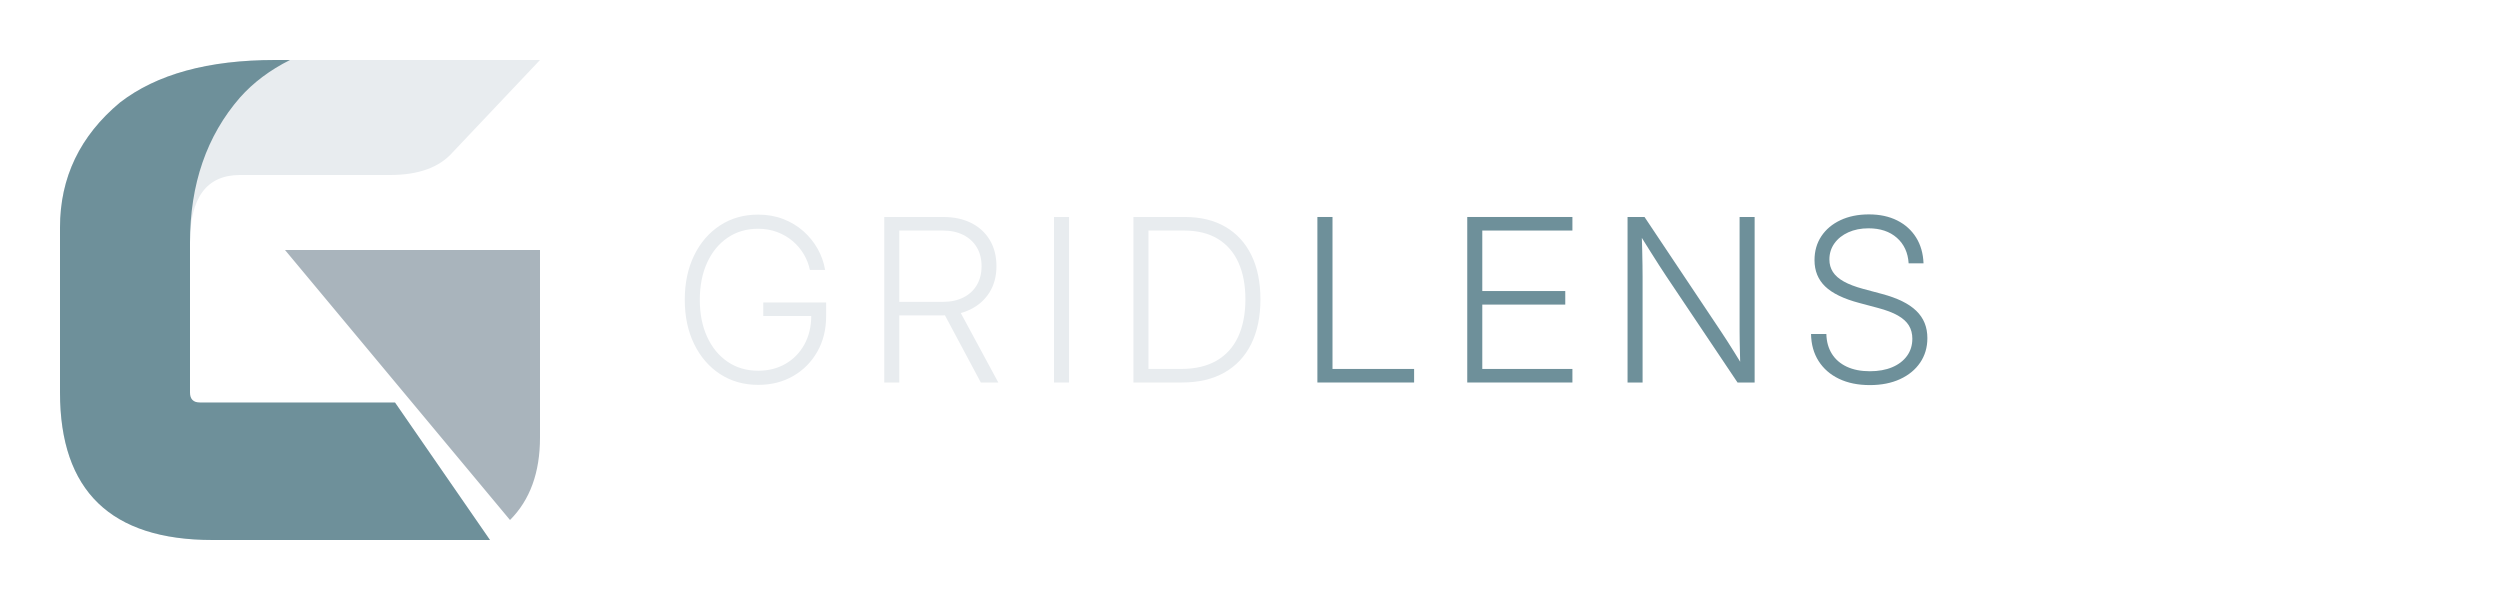
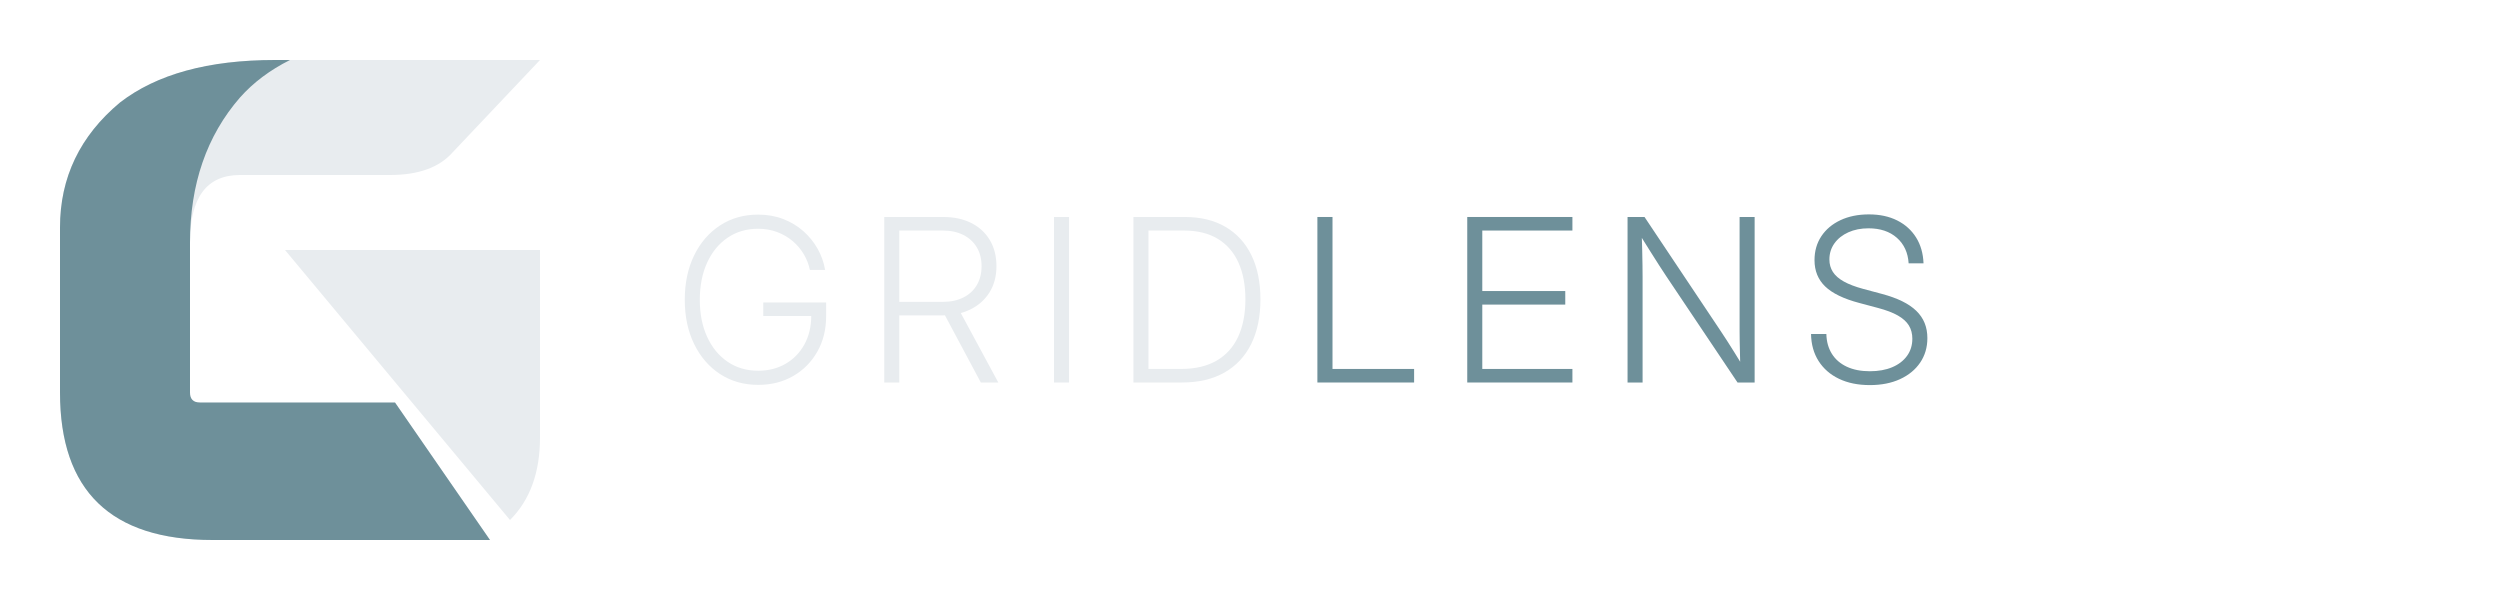
<svg xmlns="http://www.w3.org/2000/svg" width="1000" height="240" viewBox="0 0 1000 240" role="img">
  <g transform="translate(20 20) scale(1.0)">
    <path fill="#E8ECEF" d="M90 4H196L161 41Q153 50 136 50H76Q56 50 56 77V141H138L176 196H65Q4 196 4 137V71Q4 41 28 21Q50 4 90 4Z" />
    <path fill="#6E909A" d="M4 88V137Q4 196 65 196H176L138 141H60Q56 141 56 137V77Q56 42 76 19Q84 10 96 4H90Q50 4 28 21Q4 41 4 71Z" />
-     <path fill="#A9B4BC" d="M94 80H196V155Q196 176 184 188Z" />
+     <path fill="#E8ECEF" d="M94 80H196V155Q196 176 184 188Z" />
  </g>
  <g fill="#E8ECEF" transform="translate(270 153) scale(0.04443359 -0.04443359)">
    <path transform="translate(0 0)" d="M749.335 -21.333Q554.668 -21.333 405.668 76Q256.667 173.333 172.334 346.167Q88 519 88 744Q88 971.333 172.167 1144Q256.334 1316.667 405.334 1414Q554.334 1511.333 748.001 1511.333Q870.668 1511.333 973.501 1471.834Q1076.335 1432.334 1154.668 1363.167Q1233.002 1294.001 1283.669 1204.334Q1334.336 1114.667 1351.336 1013.333H1214.333Q1198.666 1088.666 1158.833 1155.666Q1119 1222.666 1058.166 1273.999Q997.333 1325.332 919 1354.665Q840.667 1383.998 748.001 1383.998Q591.669 1383.998 473.336 1303.331Q355.003 1222.665 289.169 1078.665Q223.336 934.666 223.336 744Q223.336 555.334 289.003 411.668Q354.669 268.002 473.169 187.002Q591.669 106.002 749.335 106.002Q887.001 106.002 994.5 167.835Q1102 229.668 1164.333 341.668Q1226.666 453.667 1226.666 603.999L1272 598.666H794.669V720.668H1360.669V598.666Q1360.669 417.333 1281.169 277.5Q1201.669 137.667 1063.835 58.167Q926.001 -21.333 749.335 -21.333Z" />
    <path transform="translate(1729.066 0)" d="M154.666 0V1490H685.334Q830.668 1490 938.335 1435.667Q1046.002 1381.333 1105.336 1281.666Q1164.669 1182 1164.669 1046.666Q1164.669 911.999 1102.836 812.332Q1041.002 712.666 931.002 658.332Q821.001 603.999 676.001 603.999H229.334V726.001H682.668Q788.667 726.001 866.834 765.334Q945 804.667 987.833 876.834Q1030.667 949 1030.667 1046.666Q1030.667 1145.666 987.5 1217.332Q944.334 1288.998 866.167 1328.498Q788.001 1367.998 681.334 1367.998H290.002V0ZM1023.999 0 664.666 672.667H818.003L1181.336 0Z" />
    <path transform="translate(3257.132 0)" d="M290.002 1490V0H154.666V1490Z" />
    <path transform="translate(3972.198 0)" d="M591.334 0H230.668V122.002H583.334Q775.396 122.002 904.364 197.335Q1033.333 272.668 1097.999 413.335Q1162.665 554.001 1162.665 748.67Q1162.665 941.333 1099.832 1079.999Q1036.999 1218.665 913.88 1293.331Q790.761 1367.998 609.334 1367.998H225.334V1490H617.334Q830.668 1490 982.986 1401.167Q1135.305 1312.333 1216.653 1146.167Q1298.001 980 1298.001 748.667Q1298.001 514.333 1214.835 346.667Q1131.668 179 973.807 89.5Q815.946 0 591.334 0ZM290.002 1490V0H154.666V1490Z" />
    <path fill="#6E909A" transform="translate(5628.264 0)" d="M154.666 0V1490H290.669V122.002H1025.335V0Z" />
    <path fill="#6E909A" transform="translate(6977.33 0)" d="M154.666 0V1490H1101.334V1367.998H290.002V823.335H1037.001V701.332H290.002V122.002H1101.334V0Z" />
    <path fill="#6E909A" transform="translate(8420.396 0)" d="M154.666 0V1490H307.336L990.999 466.337Q1016.998 428.337 1049.665 377.004Q1082.331 325.67 1117.998 268.837Q1153.665 212.003 1187.331 156.003L1169.998 132.003Q1168.664 184.669 1166.831 249.17Q1164.998 313.67 1164.164 373.67Q1163.331 433.671 1163.331 471.67V1490H1298.667V0H1144.664L507.003 950.995Q479.67 991.661 442.336 1049.661Q405.003 1107.661 359.336 1180.329Q313.669 1252.996 261.669 1336.33L281.335 1368.331Q284.669 1273.663 286.502 1195.329Q288.336 1116.995 289.169 1055.995Q290.002 994.994 290.002 952.328V0Z" />
    <path fill="#6E909A" transform="translate(10143.461 0)" d="M612.668 -23.333Q453.001 -23.333 335 33.334Q217 90.001 151.333 193.334Q85.666 296.668 83.333 436.669H221.336Q223.669 333.669 271.002 258.169Q318.335 182.669 405.502 142.002Q492.668 101.336 612.668 101.336Q728.335 101.336 814.001 137.502Q899.667 173.669 947.5 239.668Q995.334 305.668 995.334 394Q995.334 462 964.334 513Q933.334 564 865.501 602.833Q797.668 641.666 685.335 671.332L518.001 715.999Q307.333 771.665 211 864.332Q114.666 956.999 114.666 1101.333Q114.666 1224 176.166 1316.666Q237.667 1409.333 348.333 1461.333Q459 1513.333 604.668 1513.333Q750.668 1513.333 859.169 1458.667Q967.669 1404 1029.336 1305.166Q1091.003 1206.333 1096.003 1072.665H962Q953 1216.665 856.334 1302.331Q759.667 1387.998 600.668 1387.998Q499.001 1387.998 419.335 1352.165Q339.669 1316.331 294.169 1252.832Q248.669 1189.332 248.669 1107.333Q248.669 1044 280.169 995.167Q311.669 946.334 378.669 909.001Q445.669 871.668 552.669 842.668L722.002 797.335Q826.669 769.335 903.502 731.668Q980.336 694.001 1030.669 645.335Q1081.003 596.668 1105.836 535.501Q1130.67 474.334 1130.67 399.334Q1130.67 274.667 1065.836 179.167Q1001.003 83.667 884.502 30.167Q768.002 -23.333 612.668 -23.333Z" />
  </g>
</svg>
